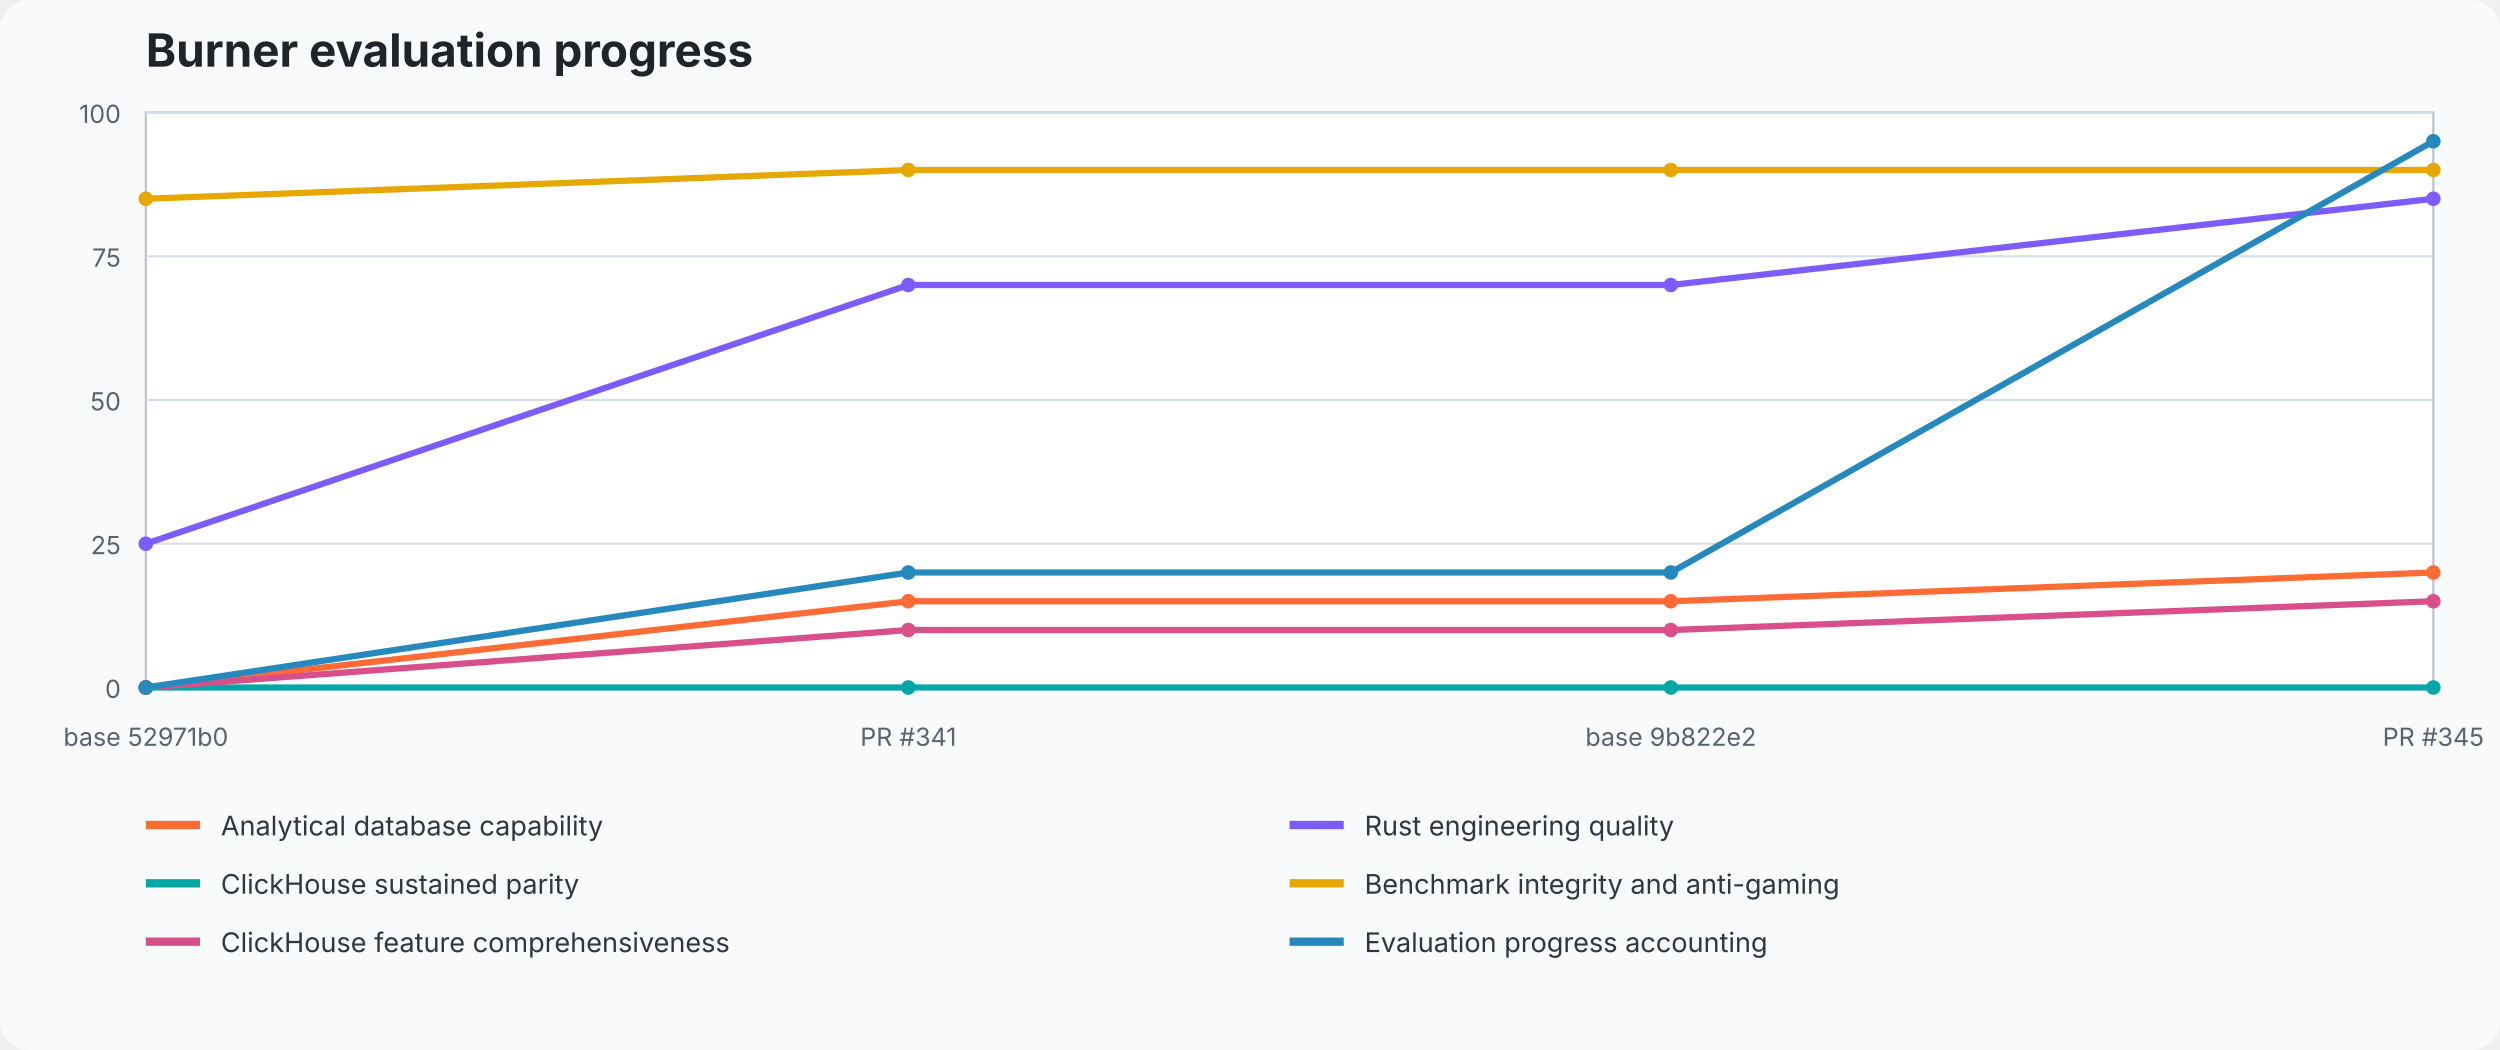
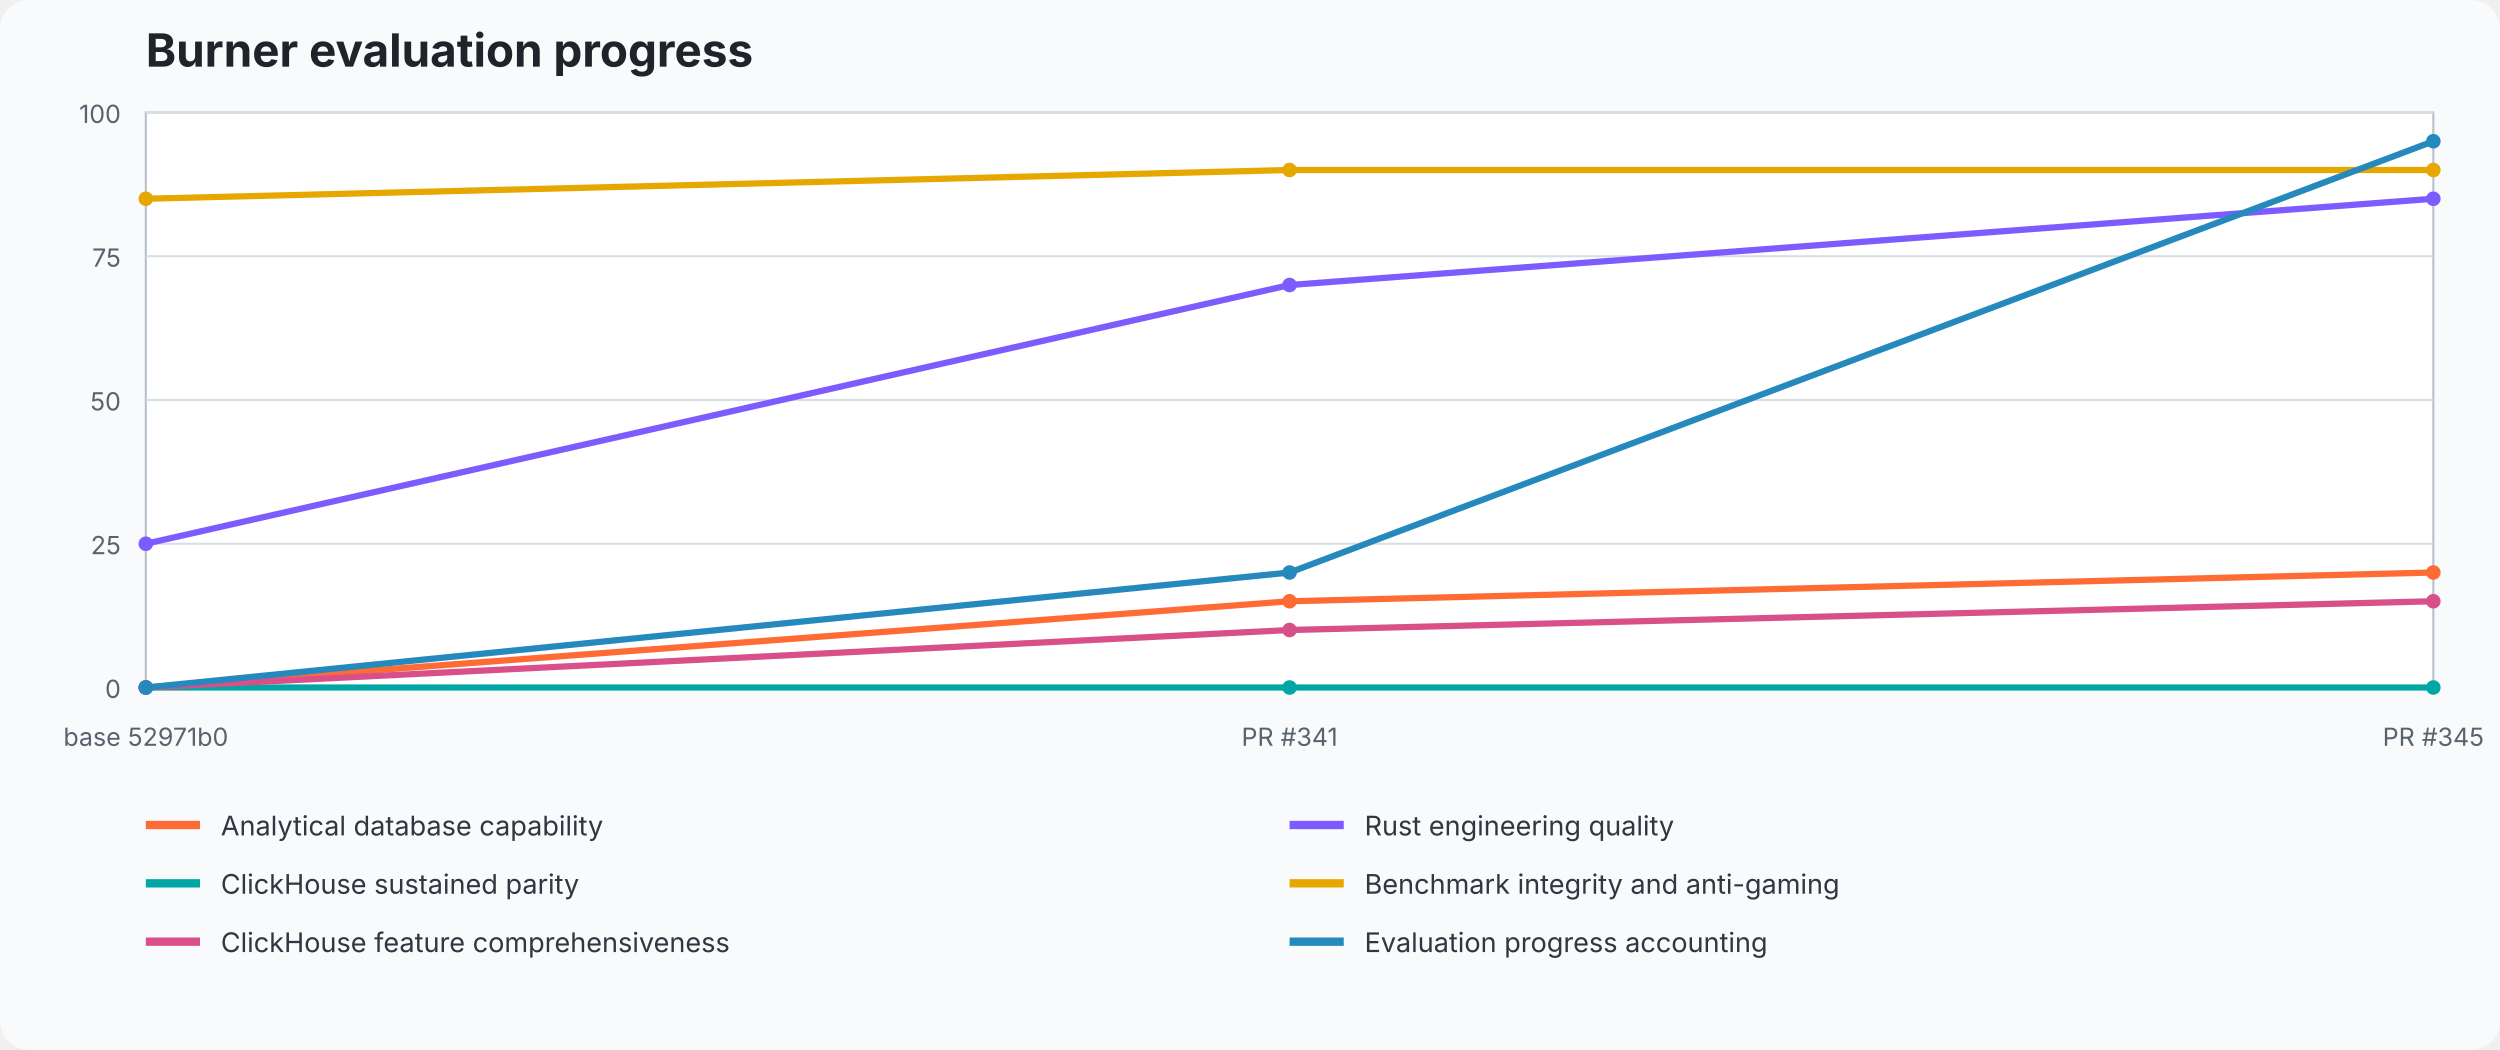
<svg xmlns="http://www.w3.org/2000/svg" width="1200" height="504" viewBox="0 0 1200 504" role="img" aria-labelledby="title desc">
  <style>text{font-family:ui-sans-serif,system-ui,-apple-system,BlinkMacSystemFont,"Segoe UI",sans-serif}.title{font-size:22px;font-weight:700;fill:#20242a}.axis{font-size:12px;fill:#59636e}.legend{font-size:13px;fill:#2f3740}.grid{stroke:#d8dee5;stroke-width:1}.plot{fill:#fff;stroke:#b7c0ca}</style>
  <rect width="100%" height="100%" fill="#f8fafc" rx="14" />
  <text x="70" y="32" class="title">Burner evaluation progress</text>
  <rect x="70" y="54" width="1098" height="276" class="plot" />
  <line x1="70" y1="330" x2="1168" y2="330" class="grid" />
  <text x="58" y="335" text-anchor="end" class="axis">0</text>
  <line x1="70" y1="261" x2="1168" y2="261" class="grid" />
  <text x="58" y="266" text-anchor="end" class="axis">25</text>
  <line x1="70" y1="192" x2="1168" y2="192" class="grid" />
  <text x="58" y="197" text-anchor="end" class="axis">50</text>
  <line x1="70" y1="123" x2="1168" y2="123" class="grid" />
  <text x="58" y="128" text-anchor="end" class="axis">75</text>
  <line x1="70" y1="54" x2="1168" y2="54" class="grid" />
  <text x="58" y="59" text-anchor="end" class="axis">100</text>
-   <polyline points="70.0,330.0 436.0,288.6 802.0,288.6 1168.0,274.8" fill="none" stroke="#ff6b35" stroke-width="3" stroke-linejoin="round" stroke-linecap="round" />
+   <polyline points="70.0,330.0 619.0,288.6 1168.0,274.8" fill="none" stroke="#ff6b35" stroke-width="3" stroke-linejoin="round" stroke-linecap="round" />
  <circle cx="70.0" cy="330.0" r="3.5" fill="#ff6b35" />
-   <circle cx="436.0" cy="288.6" r="3.5" fill="#ff6b35" />
-   <circle cx="802.0" cy="288.6" r="3.5" fill="#ff6b35" />
+   <circle cx="619.0" cy="288.6" r="3.5" fill="#ff6b35" />
  <circle cx="1168.0" cy="274.8" r="3.5" fill="#ff6b35" />
-   <polyline points="70.0,261.0 436.0,136.8 802.0,136.8 1168.0,95.4" fill="none" stroke="#7c5cff" stroke-width="3" stroke-linejoin="round" stroke-linecap="round" />
+   <polyline points="70.0,261.0 619.0,136.8 1168.0,95.4" fill="none" stroke="#7c5cff" stroke-width="3" stroke-linejoin="round" stroke-linecap="round" />
  <circle cx="70.0" cy="261.0" r="3.5" fill="#7c5cff" />
-   <circle cx="436.0" cy="136.8" r="3.5" fill="#7c5cff" />
-   <circle cx="802.0" cy="136.8" r="3.5" fill="#7c5cff" />
+   <circle cx="619.0" cy="136.8" r="3.5" fill="#7c5cff" />
  <circle cx="1168.0" cy="95.4" r="3.5" fill="#7c5cff" />
-   <polyline points="70.0,330.0 436.0,330.0 802.0,330.0 1168.0,330.0" fill="none" stroke="#00a7a5" stroke-width="3" stroke-linejoin="round" stroke-linecap="round" />
+   <polyline points="70.0,330.0 619.0,330.0 1168.0,330.0" fill="none" stroke="#00a7a5" stroke-width="3" stroke-linejoin="round" stroke-linecap="round" />
  <circle cx="70.0" cy="330.0" r="3.5" fill="#00a7a5" />
-   <circle cx="436.0" cy="330.0" r="3.5" fill="#00a7a5" />
-   <circle cx="802.0" cy="330.0" r="3.5" fill="#00a7a5" />
+   <circle cx="619.0" cy="330.0" r="3.5" fill="#00a7a5" />
  <circle cx="1168.0" cy="330.0" r="3.5" fill="#00a7a5" />
-   <polyline points="70.0,95.4 436.0,81.6 802.0,81.6 1168.0,81.6" fill="none" stroke="#e6a700" stroke-width="3" stroke-linejoin="round" stroke-linecap="round" />
+   <polyline points="70.0,95.4 619.0,81.6 1168.0,81.6" fill="none" stroke="#e6a700" stroke-width="3" stroke-linejoin="round" stroke-linecap="round" />
  <circle cx="70.0" cy="95.4" r="3.5" fill="#e6a700" />
-   <circle cx="436.0" cy="81.6" r="3.5" fill="#e6a700" />
-   <circle cx="802.0" cy="81.6" r="3.5" fill="#e6a700" />
+   <circle cx="619.0" cy="81.6" r="3.5" fill="#e6a700" />
  <circle cx="1168.0" cy="81.6" r="3.5" fill="#e6a700" />
-   <polyline points="70.0,330.0 436.0,302.4 802.0,302.4 1168.0,288.6" fill="none" stroke="#d94f8a" stroke-width="3" stroke-linejoin="round" stroke-linecap="round" />
+   <polyline points="70.0,330.0 619.0,302.4 1168.0,288.6" fill="none" stroke="#d94f8a" stroke-width="3" stroke-linejoin="round" stroke-linecap="round" />
  <circle cx="70.0" cy="330.0" r="3.5" fill="#d94f8a" />
-   <circle cx="436.0" cy="302.4" r="3.5" fill="#d94f8a" />
-   <circle cx="802.0" cy="302.4" r="3.5" fill="#d94f8a" />
+   <circle cx="619.0" cy="302.4" r="3.5" fill="#d94f8a" />
  <circle cx="1168.0" cy="288.6" r="3.5" fill="#d94f8a" />
-   <polyline points="70.0,330.0 436.0,274.8 802.0,274.8 1168.0,67.8" fill="none" stroke="#2589bd" stroke-width="3" stroke-linejoin="round" stroke-linecap="round" />
+   <polyline points="70.0,330.0 619.0,274.8 1168.0,67.8" fill="none" stroke="#2589bd" stroke-width="3" stroke-linejoin="round" stroke-linecap="round" />
  <circle cx="70.0" cy="330.0" r="3.5" fill="#2589bd" />
-   <circle cx="436.0" cy="274.8" r="3.5" fill="#2589bd" />
-   <circle cx="802.0" cy="274.8" r="3.5" fill="#2589bd" />
+   <circle cx="619.0" cy="274.8" r="3.5" fill="#2589bd" />
  <circle cx="1168.0" cy="67.8" r="3.5" fill="#2589bd" />
  <text x="70" y="358" text-anchor="middle" class="axis">base 52971b0</text>
-   <text x="436" y="358" text-anchor="middle" class="axis">PR #341</text>
-   <text x="802" y="358" text-anchor="middle" class="axis">base 9b822e2</text>
+   <text x="619" y="358" text-anchor="middle" class="axis">PR #341</text>
  <text x="1168" y="358" text-anchor="middle" class="axis">PR #345</text>
  <line x1="70" y1="396" x2="96" y2="396" stroke="#ff6b35" stroke-width="4" />
  <text x="106" y="401" class="legend">Analytical database capability</text>
  <line x1="619" y1="396" x2="645" y2="396" stroke="#7c5cff" stroke-width="4" />
  <text x="655" y="401" class="legend">Rust engineering quality</text>
  <line x1="70" y1="424" x2="96" y2="424" stroke="#00a7a5" stroke-width="4" />
  <text x="106" y="429" class="legend">ClickHouse sustained parity</text>
  <line x1="619" y1="424" x2="645" y2="424" stroke="#e6a700" stroke-width="4" />
  <text x="655" y="429" class="legend">Benchmark integrity and anti-gaming</text>
  <line x1="70" y1="452" x2="96" y2="452" stroke="#d94f8a" stroke-width="4" />
  <text x="106" y="457" class="legend">ClickHouse feature comprehensiveness</text>
  <line x1="619" y1="452" x2="645" y2="452" stroke="#2589bd" stroke-width="4" />
  <text x="655" y="457" class="legend">Evaluation progress accounting</text>
</svg>
